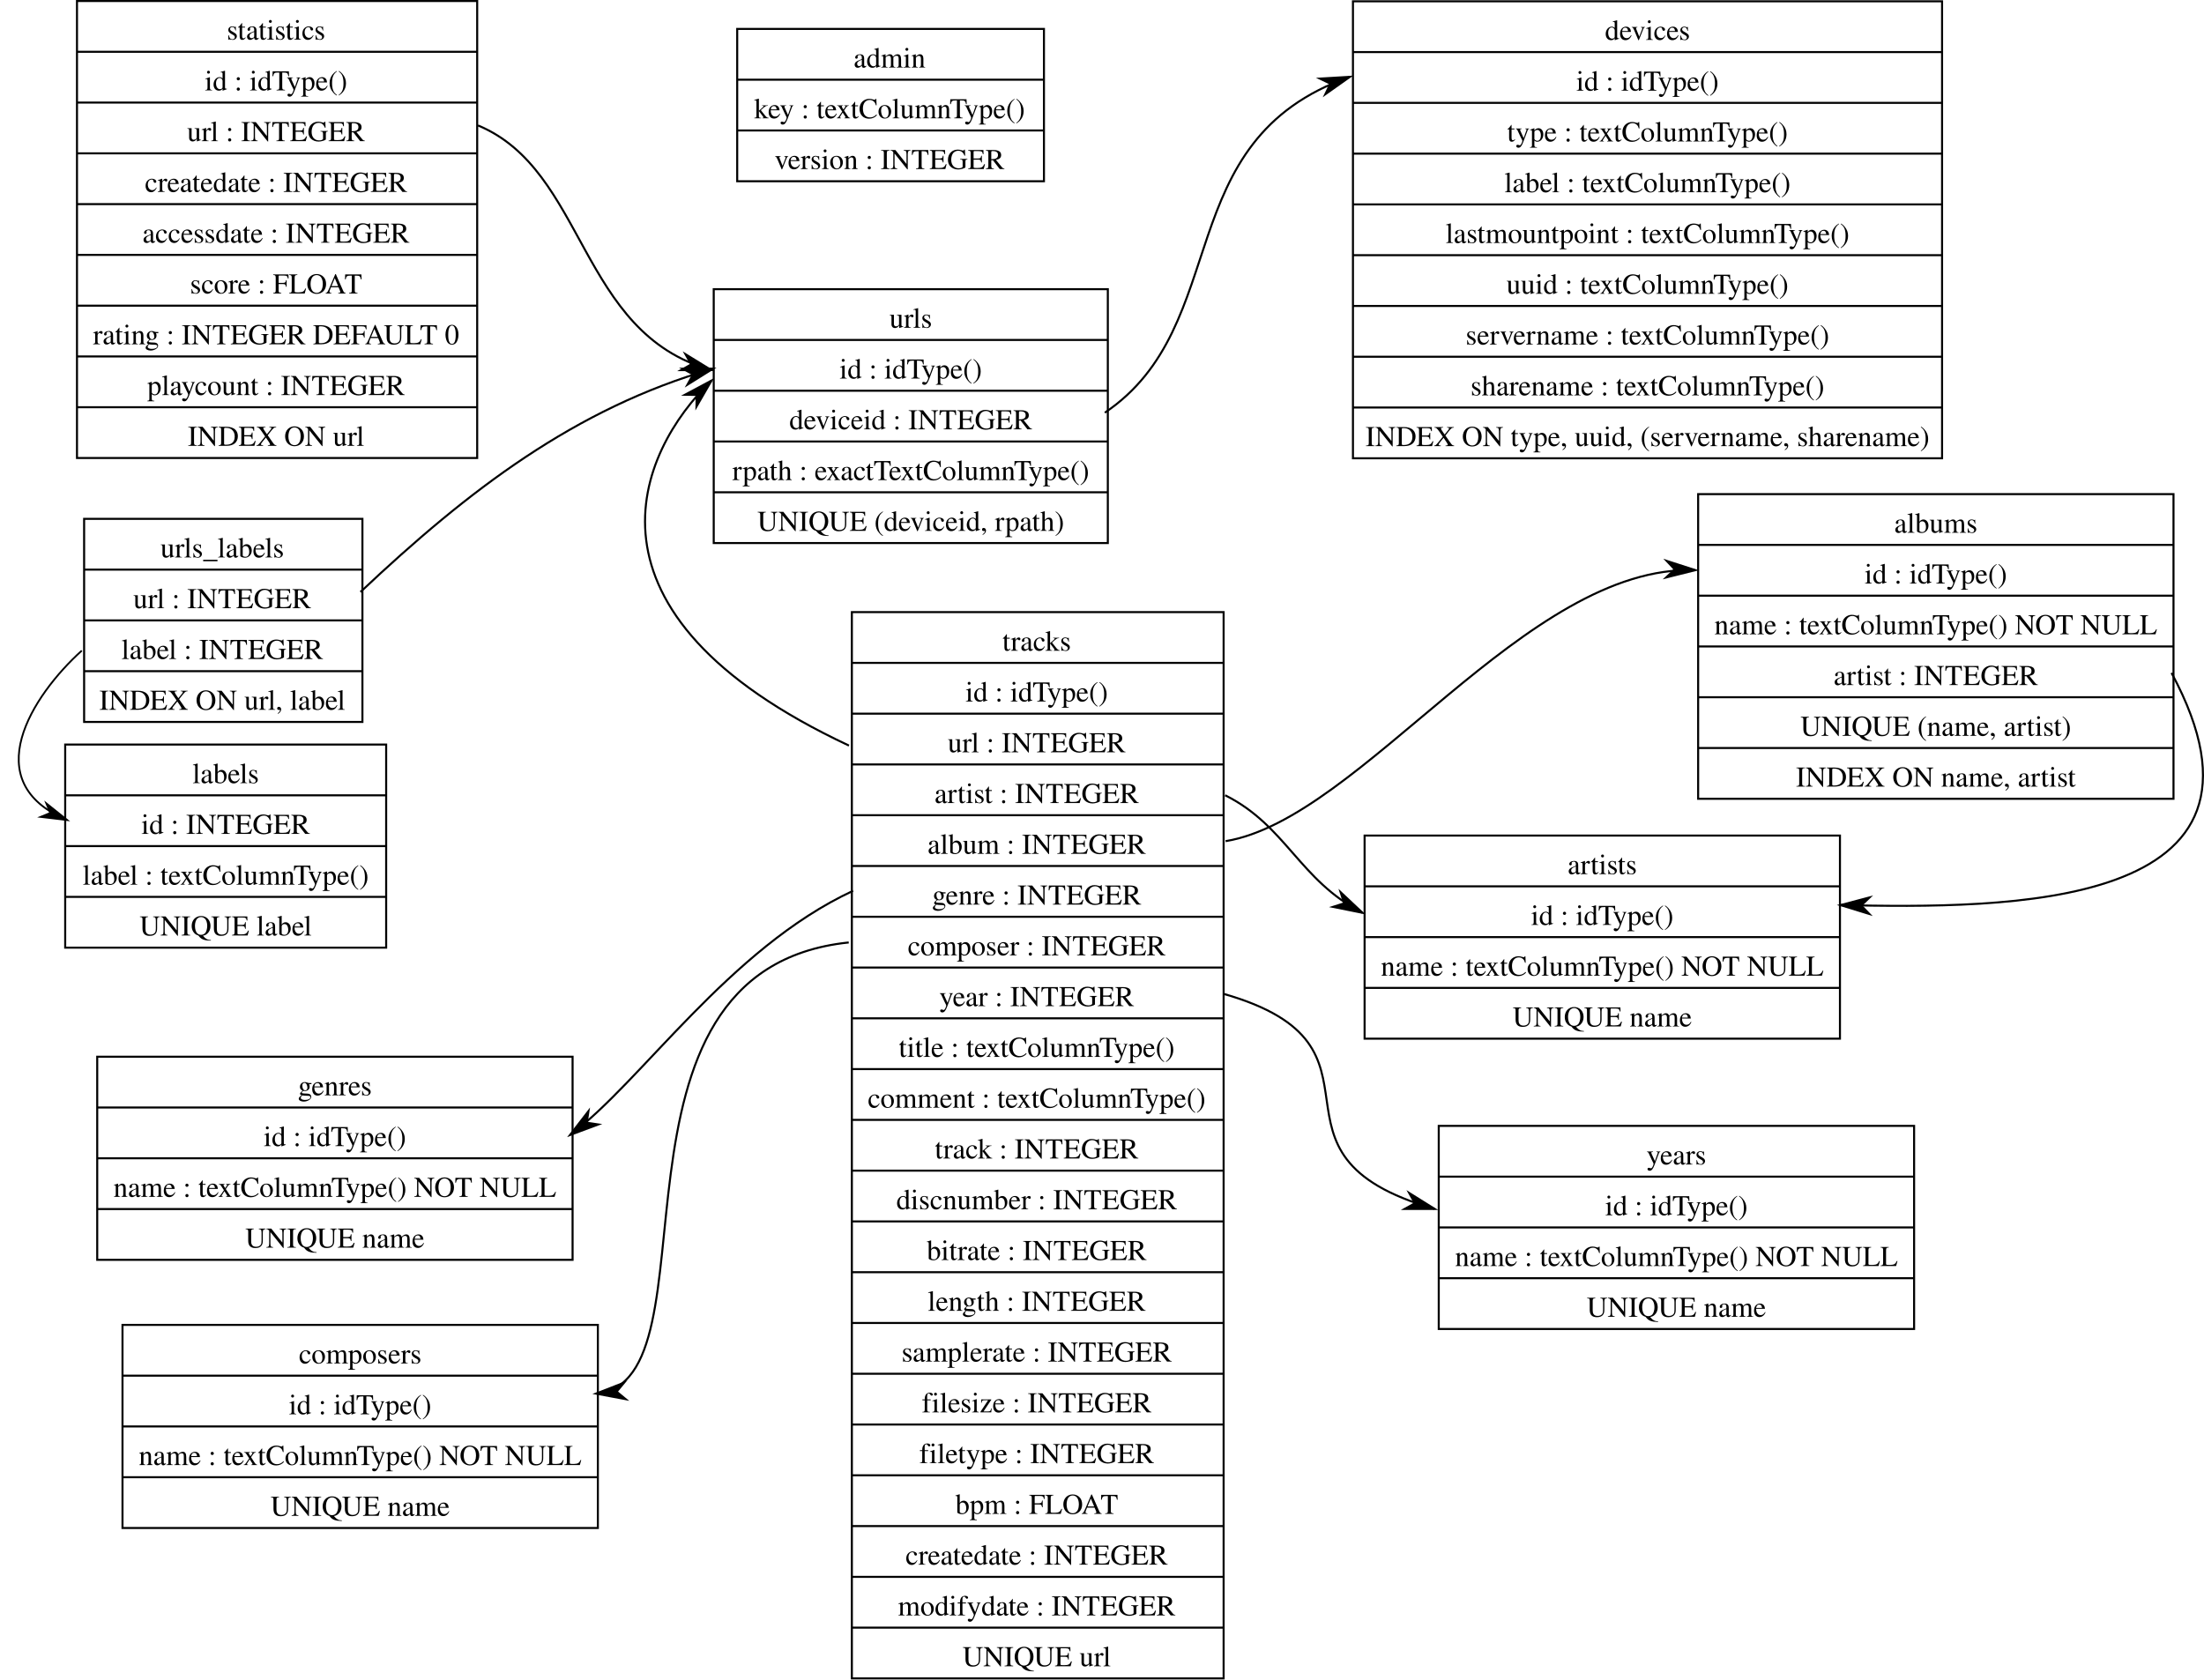
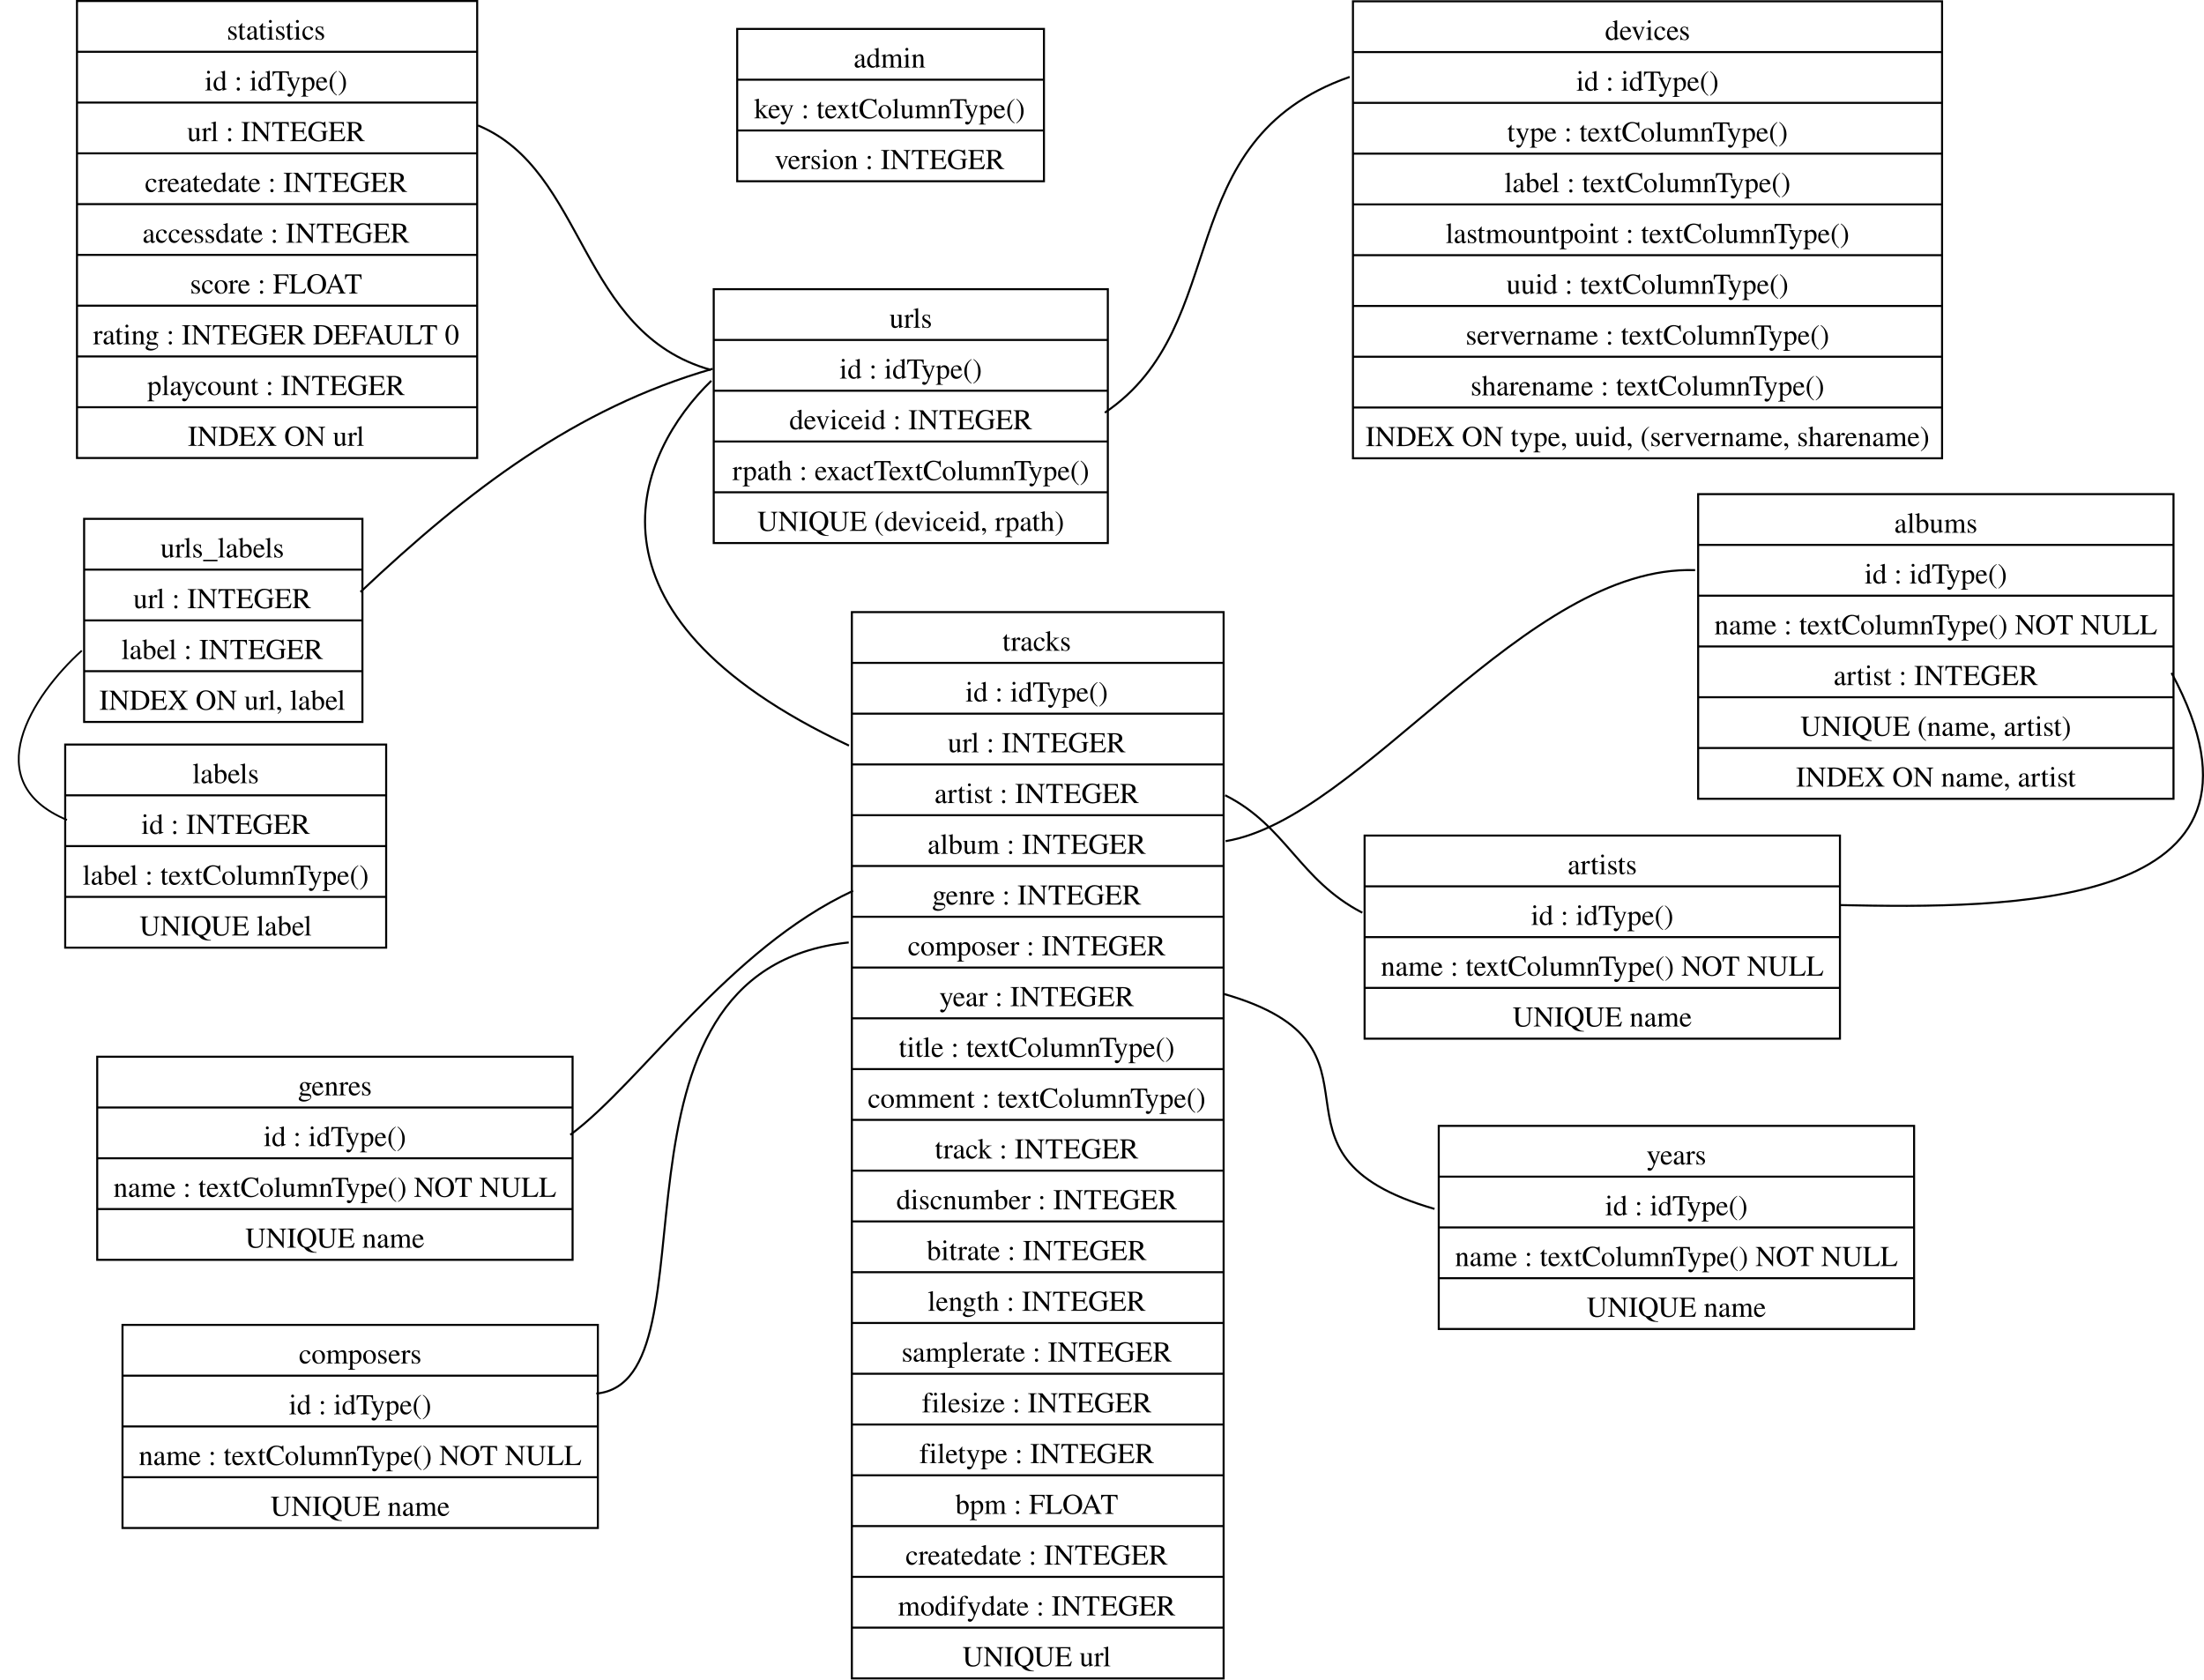
<svg xmlns="http://www.w3.org/2000/svg" width="1446.588" height="1102.499" id="svg2" version="1.0">
-   <defs id="defs409">
-     <marker orient="auto" refY="0.0" refX="0.0" id="Arrow1Lstart" style="overflow:visible">
-       <path id="path4719" d="M 0.0,0.0 L 5.0,-5.0 L -12.5,0.0 L 5.0,5.0 L 0.0,0.0 z " style="fill-rule:evenodd;stroke:#000000;stroke-width:1.0pt;marker-start:none" transform="scale(0.8) translate(12.5,0)" />
-     </marker>
-     <marker orient="auto" refY="0.0" refX="0.0" id="Arrow1Lend" style="overflow:visible;">
-       <path id="path4722" d="M 0.0,0.0 L 5.0,-5.0 L -12.5,0.0 L 5.0,5.0 L 0.0,0.0 z " style="fill-rule:evenodd;stroke:#000000;stroke-width:1.0pt;marker-start:none;" transform="scale(0.8) rotate(180) translate(12.5,0)" />
-     </marker>
-     <marker orient="auto" refY="0.0" refX="0.0" id="Arrow1Mend" style="overflow:visible;">
-       <path id="path4728" d="M 0.0,0.0 L 5.0,-5.0 L -12.5,0.0 L 5.0,5.0 L 0.0,0.0 z " style="fill-rule:evenodd;stroke:#000000;stroke-width:1.0pt;marker-start:none;" transform="scale(0.4) rotate(180) translate(10,0)" />
-     </marker>
-   </defs>
+   <defs id="defs409" />
  <g class="node" id="node1" transform="matrix(1.33333,0,0,1.33333,-456.1382,940.3143)">
    <polygon id="polygon12" points="705,-616 705,-691 856,-691 856,-616 705,-616 " style="fill:none;stroke:#000000" />
    <text id="text14" style="font-size:14.175px;text-anchor:middle;font-family:Nimbus Roman No9 L" y="-672" x="780">admin</text>
    <polyline id="polyline16" points="705,-666 856,-666 " style="fill:none;stroke:#000000" />
    <text id="text18" style="font-size:14.175px;text-anchor:middle;font-family:Nimbus Roman No9 L" y="-647" x="780">key : textColumnType()</text>
    <polyline id="polyline20" points="705,-641 856,-641 " style="fill:none;stroke:#000000" />
    <text id="text22" style="font-size:14.175px;text-anchor:middle;font-family:Nimbus Roman No9 L" y="-622" x="780">version : INTEGER</text>
  </g>
  <g class="node" id="node2" transform="matrix(1.33333,0,0,1.33333,-145.3237,1387.519)">
    <polygon id="polygon27" points="775,-815 775,-1040 1065,-1040 1065,-815 775,-815 " style="fill:none;stroke:#000000" />
    <text id="text29" style="font-size:14.175px;text-anchor:middle;font-family:Nimbus Roman No9 L" y="-1021" x="920">devices</text>
    <polyline id="polyline31" points="775,-1015 1065,-1015 " style="fill:none;stroke:#000000" />
    <text id="text33" style="font-size:14.175px;text-anchor:middle;font-family:Nimbus Roman No9 L" y="-996" x="920">id : idType()</text>
    <polyline id="polyline35" points="775,-990 1065,-990 " style="fill:none;stroke:#000000" />
    <text id="text37" style="font-size:14.175px;text-anchor:middle;font-family:Nimbus Roman No9 L" y="-971" x="920">type : textColumnType()</text>
    <polyline id="polyline39" points="775,-965 1065,-965 " style="fill:none;stroke:#000000" />
    <text id="text41" style="font-size:14.175px;text-anchor:middle;font-family:Nimbus Roman No9 L" y="-946" x="920">label : textColumnType()</text>
    <polyline id="polyline43" points="775,-940 1065,-940 " style="fill:none;stroke:#000000" />
    <text id="text45" style="font-size:14.175px;text-anchor:middle;font-family:Nimbus Roman No9 L" y="-921" x="920">lastmountpoint : textColumnType()</text>
    <polyline id="polyline47" points="775,-915 1065,-915 " style="fill:none;stroke:#000000" />
    <text id="text49" style="font-size:14.175px;text-anchor:middle;font-family:Nimbus Roman No9 L" y="-896" x="920">uuid : textColumnType()</text>
    <polyline id="polyline51" points="775,-890 1065,-890 " style="fill:none;stroke:#000000" />
    <text id="text53" style="font-size:14.175px;text-anchor:middle;font-family:Nimbus Roman No9 L" y="-871" x="920">servername : textColumnType()</text>
    <polyline id="polyline55" points="775,-865 1065,-865 " style="fill:none;stroke:#000000" />
    <text id="text57" style="font-size:14.175px;text-anchor:middle;font-family:Nimbus Roman No9 L" y="-846" x="920">sharename : textColumnType()</text>
    <polyline id="polyline59" points="775,-840 1065,-840 " style="fill:none;stroke:#000000" />
    <text id="text61" style="font-size:14.175px;text-anchor:middle;font-family:Nimbus Roman No9 L" y="-821" x="920">INDEX ON type, uuid, (servername, sharename)</text>
  </g>
  <g class="node" id="node3" transform="matrix(1.33333,0,0,1.33333,-170.2129,1183.166)">
    <polygon id="polygon66" points="479,-620 479,-745 673,-745 673,-620 479,-620 " style="fill:none;stroke:#000000" />
    <text id="text68" style="font-size:14.175px;text-anchor:middle;font-family:Nimbus Roman No9 L" y="-726" x="576">urls</text>
    <polyline id="polyline70" points="479,-720 673,-720 " style="fill:none;stroke:#000000" />
    <text id="text72" style="font-size:14.175px;text-anchor:middle;font-family:Nimbus Roman No9 L" y="-701" x="576">id : idType()</text>
    <polyline id="polyline74" points="479,-695 673,-695 " style="fill:none;stroke:#000000" />
    <text id="text76" style="font-size:14.175px;text-anchor:middle;font-family:Nimbus Roman No9 L" y="-676" x="576">deviceid : INTEGER</text>
    <polyline id="polyline78" points="479,-670 673,-670 " style="fill:none;stroke:#000000" />
    <text id="text80" style="font-size:14.175px;text-anchor:middle;font-family:Nimbus Roman No9 L" y="-651" x="576">rpath : exactTextColumnType()</text>
    <polyline id="polyline82" points="479,-645 673,-645 " style="fill:none;stroke:#000000" />
    <text id="text84" style="font-size:14.175px;text-anchor:middle;font-family:Nimbus Roman No9 L" y="-626" x="576">UNIQUE (deviceid, rpath)</text>
  </g>
  <path style="fill:none;stroke:#000000;stroke-width:1.333;marker-end:url(#Arrow1Lend)" d="M 725.155,270.911 C 810.278,213.414 766.671,92.293 885.853,50.493" id="path89" />
  <g class="node" id="node5" transform="matrix(1.33333,0,0,1.33333,-15.01512,1151.191)">
    <polygon id="polygon94" points="683,-352 683,-452 917,-452 917,-352 683,-352 " style="fill:none;stroke:#000000" />
    <text id="text96" style="font-size:14.175px;text-anchor:middle;font-family:Nimbus Roman No9 L" y="-433" x="800">artists</text>
    <polyline id="polyline98" points="683,-427 917,-427 " style="fill:none;stroke:#000000" />
    <text id="text100" style="font-size:14.175px;text-anchor:middle;font-family:Nimbus Roman No9 L" y="-408" x="800">id : idType()</text>
    <polyline id="polyline102" points="683,-402 917,-402 " style="fill:none;stroke:#000000" />
    <text id="text104" style="font-size:14.175px;text-anchor:middle;font-family:Nimbus Roman No9 L" y="-383" x="800">name : textColumnType() NOT NULL</text>
    <polyline id="polyline106" points="683,-377 917,-377 " style="fill:none;stroke:#000000" />
    <text id="text108" style="font-size:14.175px;text-anchor:middle;font-family:Nimbus Roman No9 L" y="-358" x="800">UNIQUE name</text>
  </g>
  <g class="node" id="node6" transform="matrix(1.33333,0,0,1.33333,-12.09337,1064.379)">
    <polygon id="polygon113" points="845,-405 845,-555 1079,-555 1079,-405 845,-405 " style="fill:none;stroke:#000000" />
    <text id="text115" style="font-size:14.175px;text-anchor:middle;font-family:Nimbus Roman No9 L" y="-536" x="962">albums</text>
    <polyline id="polyline117" points="845,-530 1079,-530 " style="fill:none;stroke:#000000" />
    <text id="text119" style="font-size:14.175px;text-anchor:middle;font-family:Nimbus Roman No9 L" y="-511" x="962">id : idType()</text>
    <polyline id="polyline121" points="845,-505 1079,-505 " style="fill:none;stroke:#000000" />
    <text id="text123" style="font-size:14.175px;text-anchor:middle;font-family:Nimbus Roman No9 L" y="-486" x="962">name : textColumnType() NOT NULL</text>
    <polyline id="polyline125" points="845,-480 1079,-480 " style="fill:none;stroke:#000000" />
    <text id="text127" style="font-size:14.175px;text-anchor:middle;font-family:Nimbus Roman No9 L" y="-461" x="962">artist : INTEGER</text>
    <polyline id="polyline129" points="845,-455 1079,-455 " style="fill:none;stroke:#000000" />
    <text id="text131" style="font-size:14.175px;text-anchor:middle;font-family:Nimbus Roman No9 L" y="-436" x="962">UNIQUE (name, artist)</text>
    <polyline id="polyline133" points="845,-430 1079,-430 " style="fill:none;stroke:#000000" />
    <text id="text135" style="font-size:14.175px;text-anchor:middle;font-family:Nimbus Roman No9 L" y="-411" x="962">INDEX ON name, artist</text>
  </g>
  <path style="fill:none;stroke:#000000;stroke-width:1.333;marker-end:url(#Arrow1Lend)" d="M 1425.264,441.726 C 1509.525,598.209 1315.752,596.296 1208.177,594.184" id="path140" />
  <g class="node" id="node9" transform="matrix(1.33333,0,0,1.33333,-936.927,1004.423)">
    <polygon id="polygon164" points="763,-1 763,-101 997,-101 997,-1 763,-1 " style="fill:none;stroke:#000000" />
    <text id="text166" style="font-size:14.175px;text-anchor:middle;font-family:Nimbus Roman No9 L" y="-82" x="880">composers</text>
    <polyline id="polyline168" points="763,-76 997,-76 " style="fill:none;stroke:#000000" />
    <text id="text170" style="font-size:14.175px;text-anchor:middle;font-family:Nimbus Roman No9 L" y="-57" x="880">id : idType()</text>
    <polyline id="polyline172" points="763,-51 997,-51 " style="fill:none;stroke:#000000" />
    <text id="text174" style="font-size:14.175px;text-anchor:middle;font-family:Nimbus Roman No9 L" y="-32" x="880">name : textColumnType() NOT NULL</text>
    <polyline id="polyline176" points="763,-26 997,-26 " style="fill:none;stroke:#000000" />
    <text id="text178" style="font-size:14.175px;text-anchor:middle;font-family:Nimbus Roman No9 L" y="-7" x="880">UNIQUE name</text>
  </g>
  <g class="node" id="node10" transform="matrix(1.33333,0,0,1.33333,-398.3456,1133.776)">
    <polygon id="polygon183" points="1007,-196 1007,-296 1241,-296 1241,-196 1007,-196 " style="fill:none;stroke:#000000" />
    <text id="text185" style="font-size:14.175px;text-anchor:middle;font-family:Nimbus Roman No9 L" y="-277" x="1124">years</text>
    <polyline id="polyline187" points="1007,-271 1241,-271 " style="fill:none;stroke:#000000" />
    <text id="text189" style="font-size:14.175px;text-anchor:middle;font-family:Nimbus Roman No9 L" y="-252" x="1124">id : idType()</text>
    <polyline id="polyline191" points="1007,-246 1241,-246 " style="fill:none;stroke:#000000" />
    <text id="text193" style="font-size:14.175px;text-anchor:middle;font-family:Nimbus Roman No9 L" y="-227" x="1124">name : textColumnType() NOT NULL</text>
    <polyline id="polyline195" points="1007,-221 1241,-221 " style="fill:none;stroke:#000000" />
    <text id="text197" style="font-size:14.175px;text-anchor:middle;font-family:Nimbus Roman No9 L" y="-202" x="1124">UNIQUE name</text>
  </g>
  <g class="node" id="node11" transform="matrix(1.33333,0,0,1.33333,-170.2129,1183.166)">
    <polygon id="polygon202" points="547,-61 547,-586 730,-586 730,-61 547,-61 " style="fill:none;stroke:#000000" />
    <text id="text204" style="font-size:14.175px;text-anchor:middle;font-family:Nimbus Roman No9 L" y="-567" x="638">tracks</text>
    <polyline id="polyline206" points="547,-561 730,-561 " style="fill:none;stroke:#000000" />
    <text id="text208" style="font-size:14.175px;text-anchor:middle;font-family:Nimbus Roman No9 L" y="-542" x="638">id : idType()</text>
    <polyline id="polyline210" points="547,-536 730,-536 " style="fill:none;stroke:#000000" />
    <text id="text212" style="font-size:14.175px;text-anchor:middle;font-family:Nimbus Roman No9 L" y="-517" x="638">url : INTEGER</text>
    <polyline id="polyline214" points="547,-511 730,-511 " style="fill:none;stroke:#000000" />
    <text id="text216" style="font-size:14.175px;text-anchor:middle;font-family:Nimbus Roman No9 L" y="-492" x="638">artist : INTEGER</text>
    <polyline id="polyline218" points="547,-486 730,-486 " style="fill:none;stroke:#000000" />
    <text id="text220" style="font-size:14.175px;text-anchor:middle;font-family:Nimbus Roman No9 L" y="-467" x="638">album : INTEGER</text>
    <polyline id="polyline222" points="547,-461 730,-461 " style="fill:none;stroke:#000000" />
    <text id="text224" style="font-size:14.175px;text-anchor:middle;font-family:Nimbus Roman No9 L" y="-442" x="638">genre : INTEGER</text>
    <polyline id="polyline226" points="547,-436 730,-436 " style="fill:none;stroke:#000000" />
    <text id="text228" style="font-size:14.175px;text-anchor:middle;font-family:Nimbus Roman No9 L" y="-417" x="638">composer : INTEGER</text>
    <polyline id="polyline230" points="547,-411 730,-411 " style="fill:none;stroke:#000000" />
    <text id="text232" style="font-size:14.175px;text-anchor:middle;font-family:Nimbus Roman No9 L" y="-392" x="638">year : INTEGER</text>
    <polyline id="polyline234" points="547,-386 730,-386 " style="fill:none;stroke:#000000" />
    <text id="text236" style="font-size:14.175px;text-anchor:middle;font-family:Nimbus Roman No9 L" y="-367" x="638">title : textColumnType()</text>
    <polyline id="polyline238" points="547,-361 730,-361 " style="fill:none;stroke:#000000" />
    <text id="text240" style="font-size:14.175px;text-anchor:middle;font-family:Nimbus Roman No9 L" y="-342" x="638">comment : textColumnType()</text>
    <polyline id="polyline242" points="547,-336 730,-336 " style="fill:none;stroke:#000000" />
    <text id="text244" style="font-size:14.175px;text-anchor:middle;font-family:Nimbus Roman No9 L" y="-317" x="638">track : INTEGER</text>
    <polyline id="polyline246" points="547,-311 730,-311 " style="fill:none;stroke:#000000" />
    <text id="text248" style="font-size:14.175px;text-anchor:middle;font-family:Nimbus Roman No9 L" y="-292" x="638">discnumber : INTEGER</text>
    <polyline id="polyline250" points="547,-286 730,-286 " style="fill:none;stroke:#000000" />
    <text id="text252" style="font-size:14.175px;text-anchor:middle;font-family:Nimbus Roman No9 L" y="-267" x="638">bitrate : INTEGER</text>
    <polyline id="polyline254" points="547,-261 730,-261 " style="fill:none;stroke:#000000" />
    <text id="text256" style="font-size:14.175px;text-anchor:middle;font-family:Nimbus Roman No9 L" y="-242" x="638">length : INTEGER</text>
    <polyline id="polyline258" points="547,-236 730,-236 " style="fill:none;stroke:#000000" />
    <text id="text260" style="font-size:14.175px;text-anchor:middle;font-family:Nimbus Roman No9 L" y="-217" x="638">samplerate : INTEGER</text>
    <polyline id="polyline262" points="547,-211 730,-211 " style="fill:none;stroke:#000000" />
    <text id="text264" style="font-size:14.175px;text-anchor:middle;font-family:Nimbus Roman No9 L" y="-192" x="638">filesize : INTEGER</text>
    <polyline id="polyline266" points="547,-186 730,-186 " style="fill:none;stroke:#000000" />
    <text id="text268" style="font-size:14.175px;text-anchor:middle;font-family:Nimbus Roman No9 L" y="-167" x="638">filetype : INTEGER</text>
    <polyline id="polyline270" points="547,-161 730,-161 " style="fill:none;stroke:#000000" />
    <text id="text272" style="font-size:14.175px;text-anchor:middle;font-family:Nimbus Roman No9 L" y="-142" x="638">bpm : FLOAT</text>
    <polyline id="polyline274" points="547,-136 730,-136 " style="fill:none;stroke:#000000" />
    <text id="text276" style="font-size:14.175px;text-anchor:middle;font-family:Nimbus Roman No9 L" y="-117" x="638">createdate : INTEGER</text>
    <polyline id="polyline278" points="547,-111 730,-111 " style="fill:none;stroke:#000000" />
    <text id="text280" style="font-size:14.175px;text-anchor:middle;font-family:Nimbus Roman No9 L" y="-92" x="638">modifydate : INTEGER</text>
    <polyline id="polyline282" points="547,-86 730,-86 " style="fill:none;stroke:#000000" />
    <text id="text284" style="font-size:14.175px;text-anchor:middle;font-family:Nimbus Roman No9 L" y="-67" x="638">UNIQUE url</text>
  </g>
  <path style="fill:none;stroke:#000000;stroke-width:1.333;marker-end:url(#Arrow1Lend)" d="M 557.222,489.46 C 370.928,402.208 418.672,296.571 466.883,249.952" id="path289" />
  <path style="fill:none;stroke:#000000;stroke-width:1.333;marker-end:url(#Arrow1Lend)" d="M 804.125,522.068 C 844.125,542.068 852.805,577.823 894.138,599.156" id="path294" />
  <path style="fill:none;stroke:#000000;stroke-width:1.333;marker-end:url(#Arrow1Lend)" d="M 804.428,552.197 C 893.699,537.526 1001.494,370.496 1112.582,374.286" id="path299" />
  <path style="fill:none;stroke:#000000;stroke-width:1.333;marker-end:url(#Arrow1Lend)" d="M 559.889,584.804 C 478.438,622.675 420.384,711.008 374.302,744.972" id="path304" />
  <path style="fill:none;stroke:#000000;stroke-width:1.333;marker-end:url(#Arrow1Lend)" d="M 557.061,618.704 C 382.965,636.925 474.778,907.054 391.387,914.849" id="path309" />
  <path style="fill:none;stroke:#000000;stroke-width:1.333;marker-end:url(#Arrow1Lend)" d="M 803.041,652.423 C 924.374,687.09 816.205,757.611 941.538,793.611" id="path314" />
  <g class="node" id="node18" transform="matrix(1.33333,0,0,1.33333,-436.1339,1248.664)">
    <polygon id="polygon319" points="365,-711 365,-936 562,-936 562,-711 365,-711 " style="fill:none;stroke:#000000" />
    <text id="text321" style="font-size:14.175px;text-anchor:middle;font-family:Nimbus Roman No9 L" y="-917" x="463">statistics</text>
    <polyline id="polyline323" points="365,-911 562,-911 " style="fill:none;stroke:#000000" />
    <text id="text325" style="font-size:14.175px;text-anchor:middle;font-family:Nimbus Roman No9 L" y="-892" x="463">id : idType()</text>
    <polyline id="polyline327" points="365,-886 562,-886 " style="fill:none;stroke:#000000" />
    <text id="text329" style="font-size:14.175px;text-anchor:middle;font-family:Nimbus Roman No9 L" y="-867" x="463">url : INTEGER</text>
    <polyline id="polyline331" points="365,-861 562,-861 " style="fill:none;stroke:#000000" />
    <text id="text333" style="font-size:14.175px;text-anchor:middle;font-family:Nimbus Roman No9 L" y="-842" x="463">createdate : INTEGER</text>
    <polyline id="polyline335" points="365,-836 562,-836 " style="fill:none;stroke:#000000" />
    <text id="text337" style="font-size:14.175px;text-anchor:middle;font-family:Nimbus Roman No9 L" y="-817" x="463">accessdate : INTEGER</text>
    <polyline id="polyline339" points="365,-811 562,-811 " style="fill:none;stroke:#000000" />
    <text id="text341" style="font-size:14.175px;text-anchor:middle;font-family:Nimbus Roman No9 L" y="-792" x="463">score : FLOAT</text>
    <polyline id="polyline343" points="365,-786 562,-786 " style="fill:none;stroke:#000000" />
    <text id="text345" style="font-size:14.175px;text-anchor:middle;font-family:Nimbus Roman No9 L" y="-767" x="463">rating : INTEGER DEFAULT 0</text>
    <polyline id="polyline347" points="365,-761 562,-761 " style="fill:none;stroke:#000000" />
    <text id="text349" style="font-size:14.175px;text-anchor:middle;font-family:Nimbus Roman No9 L" y="-742" x="463">playcount : INTEGER</text>
    <polyline id="polyline351" points="365,-736 562,-736 " style="fill:none;stroke:#000000" />
    <text id="text353" style="font-size:14.175px;text-anchor:middle;font-family:Nimbus Roman No9 L" y="-717" x="463">INDEX ON url</text>
  </g>
  <path style="fill:none;stroke:#000000;stroke-width:1.333;marker-end:url(#Arrow1Lend)" d="M 313.69,82.327 C 384.919,111.871 379.631,218.514 466.579,242.817" id="path358" />
  <g class="node" id="node20" transform="matrix(1.33333,0,0,1.33333,41.45664,1091.442)">
    <polygon id="polygon363" points="1,-352 1,-452 159,-452 159,-352 1,-352 " style="fill:none;stroke:#000000" />
    <text id="text365" style="font-size:14.175px;text-anchor:middle;font-family:Nimbus Roman No9 L" y="-433" x="80">labels</text>
    <polyline id="polyline367" points="1,-427 159,-427 " style="fill:none;stroke:#000000" />
    <text id="text369" style="font-size:14.175px;text-anchor:middle;font-family:Nimbus Roman No9 L" y="-408" x="80">id : INTEGER</text>
    <polyline id="polyline371" points="1,-402 159,-402 " style="fill:none;stroke:#000000" />
    <text id="text373" style="font-size:14.175px;text-anchor:middle;font-family:Nimbus Roman No9 L" y="-383" x="80">label : textColumnType()</text>
    <polyline id="polyline375" points="1,-377 159,-377 " style="fill:none;stroke:#000000" />
    <text id="text377" style="font-size:14.175px;text-anchor:middle;font-family:Nimbus Roman No9 L" y="-358" x="80">UNIQUE label</text>
  </g>
  <g class="node" id="node21" transform="matrix(1.33333,0,0,1.33333,-200.7874,943.2736)">
    <polygon id="polygon382" points="192,-352 192,-452 329,-452 329,-352 192,-352 " style="fill:none;stroke:#000000" />
    <text id="text384" style="font-size:14.175px;text-anchor:middle;font-family:Nimbus Roman No9 L" y="-433" x="260">urls_labels</text>
    <polyline id="polyline386" points="192,-427 329,-427 " style="fill:none;stroke:#000000" />
    <text id="text388" style="font-size:14.175px;text-anchor:middle;font-family:Nimbus Roman No9 L" y="-408" x="260">url : INTEGER</text>
    <polyline id="polyline390" points="192,-402 329,-402 " style="fill:none;stroke:#000000" />
    <text id="text392" style="font-size:14.175px;text-anchor:middle;font-family:Nimbus Roman No9 L" y="-383" x="260">label : INTEGER</text>
    <polyline id="polyline394" points="192,-377 329,-377 " style="fill:none;stroke:#000000" />
    <text id="text396" style="font-size:14.175px;text-anchor:middle;font-family:Nimbus Roman No9 L" y="-358" x="260">INDEX ON url, label</text>
  </g>
  <path style="fill:none;stroke:#000000;stroke-width:1.333;marker-start:none;marker-end:url(#Arrow1Lend)" d="M 236.593,388.619 C 307.259,321.953 377.527,268.08 467.796,242.092" id="path401" />
  <path style="fill:none;stroke:#000000;stroke-width:1.18;marker-mid:none;marker-end:none;marker-start:url(#Arrow1Lstart)" d="M 43.945,538.277 C -15.425,513.424 20.974,456.664 53.691,427.109" id="path406" />
  <g class="node" id="node8" transform="matrix(1.33333,0,0,1.33333,-548.188,921.7118)">
    <polygon id="polygon145" points="459,-71 459,-171 693,-171 693,-71 459,-71 " style="fill:none;stroke:#000000" />
    <text id="text147" style="font-size:14.175px;text-anchor:middle;font-family:Nimbus Roman No9 L" y="-152" x="576">genres</text>
    <polyline id="polyline149" points="459,-146 693,-146 " style="fill:none;stroke:#000000" />
    <text id="text151" style="font-size:14.175px;text-anchor:middle;font-family:Nimbus Roman No9 L" y="-127" x="576">id : idType()</text>
    <polyline id="polyline153" points="459,-121 693,-121 " style="fill:none;stroke:#000000" />
    <text id="text155" style="font-size:14.175px;text-anchor:middle;font-family:Nimbus Roman No9 L" y="-102" x="576">name : textColumnType() NOT NULL</text>
    <polyline id="polyline157" points="459,-96 693,-96 " style="fill:none;stroke:#000000" />
    <text id="text159" style="font-size:14.175px;text-anchor:middle;font-family:Nimbus Roman No9 L" y="-77" x="576">UNIQUE name</text>
  </g>
</svg>
